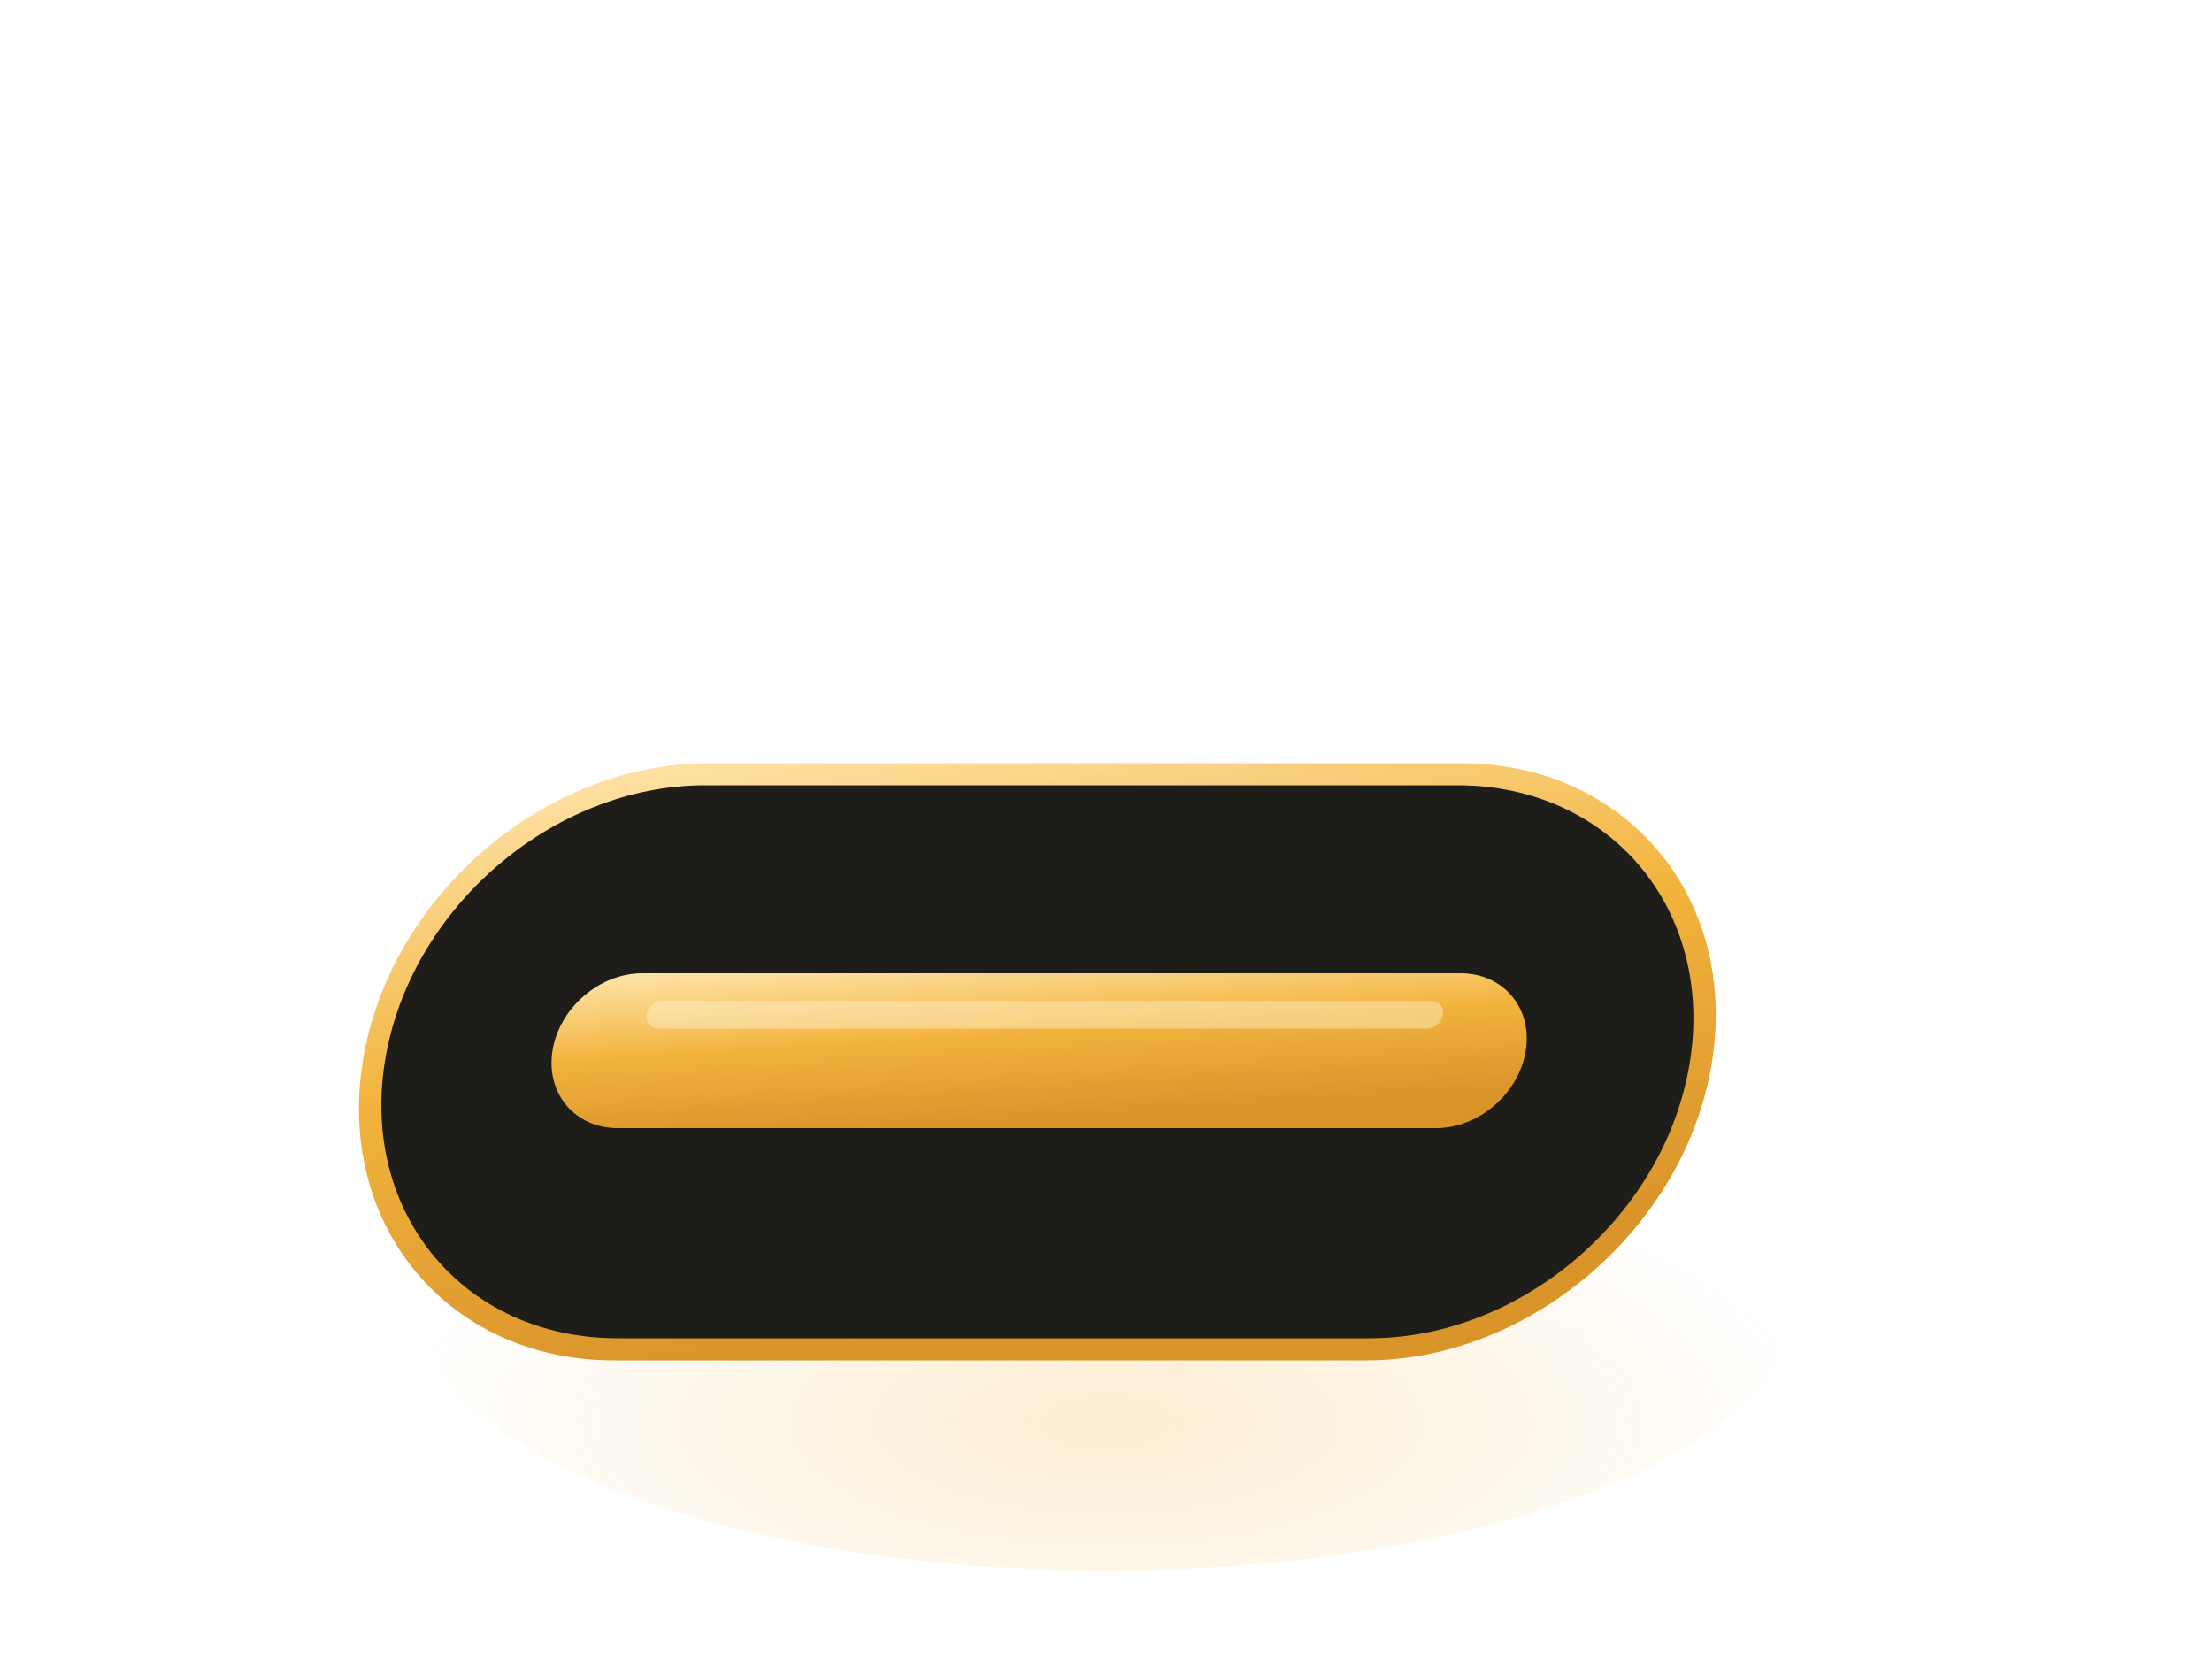
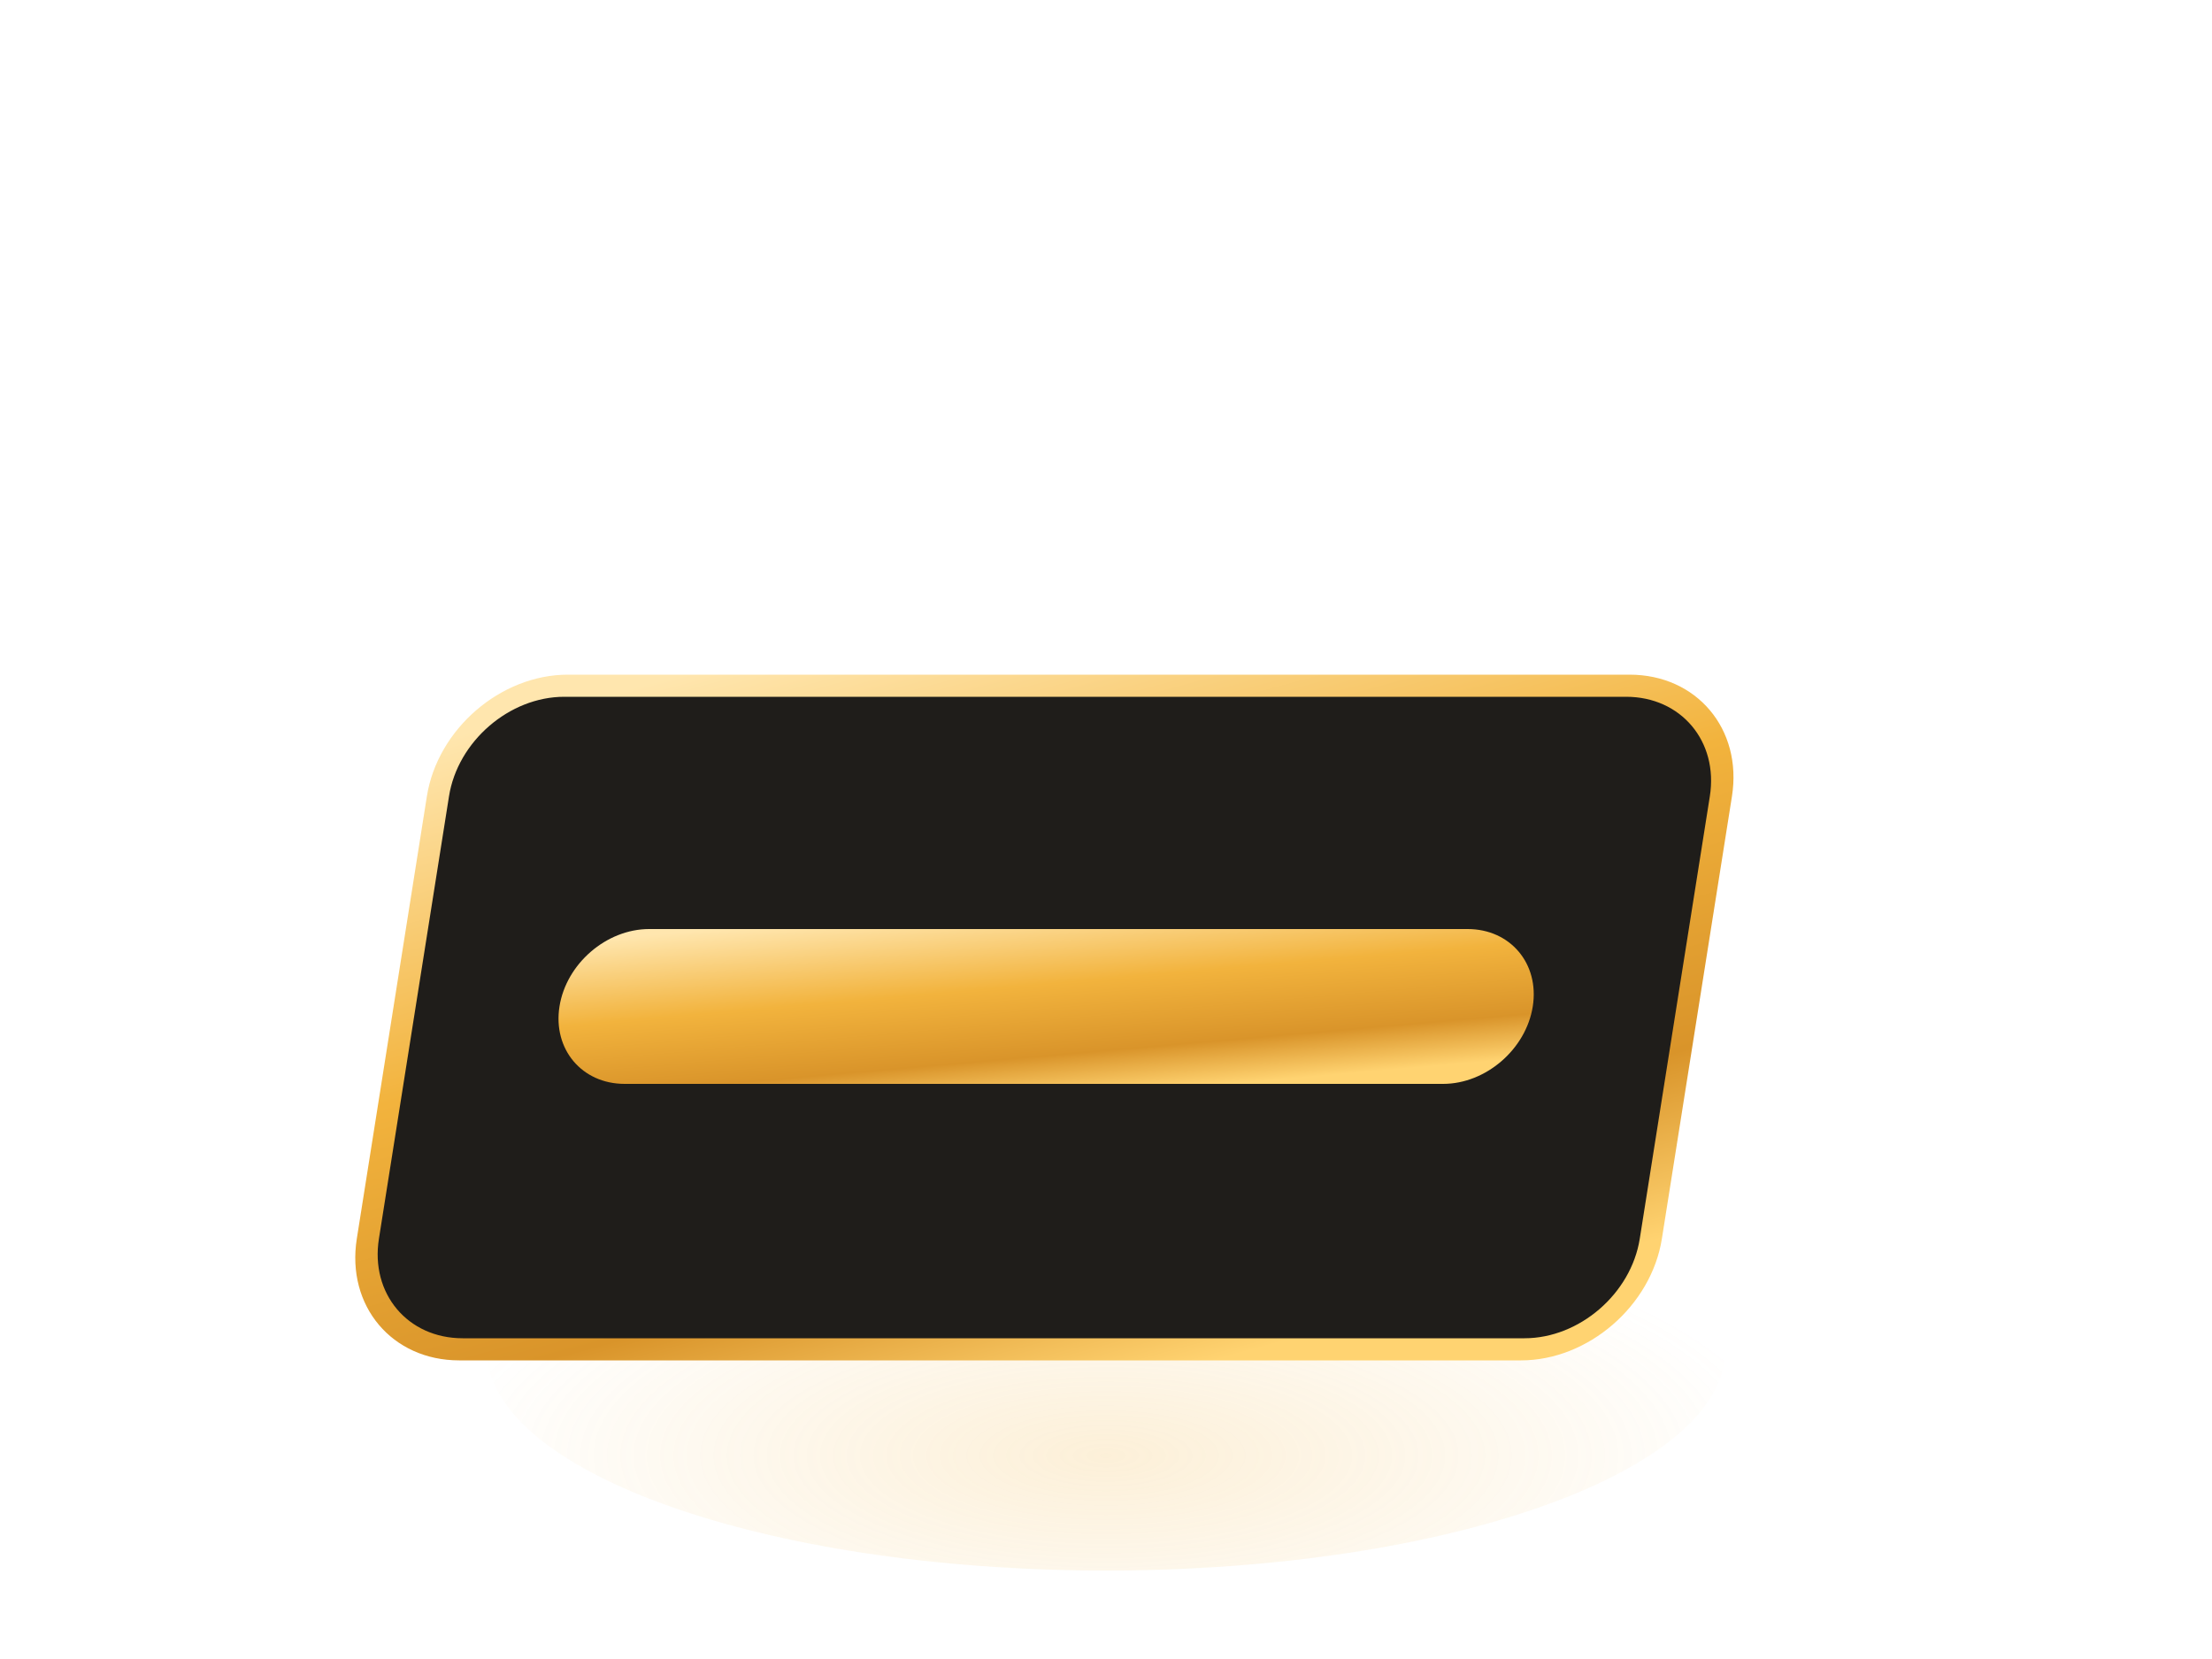
<svg xmlns="http://www.w3.org/2000/svg" viewBox="0 0 200 150" role="img" aria-label="כרטיס מתנה">
  <defs>
-     <linearGradient id="g" x1="0" y1="0" x2="0.4" y2="1">
+     <linearGradient id="g" x1="0.15" y1="0" x2="0.7" y2="1">
      <stop offset="0" stop-color="#FFE6AE" />
-       <stop offset="0.5" stop-color="#F2B33D" />
-       <stop offset="1" stop-color="#D9942A" />
+       <stop offset="0.42" stop-color="#F2B33D" />
+       <stop offset="0.78" stop-color="#D9942A" />
+       <stop offset="1" stop-color="#FFD371" />
+     </linearGradient>
+     <linearGradient id="e" x1="0" y1="0" x2="0" y2="1">
+       <stop offset="0" stop-color="#D9942A" />
+       <stop offset="1" stop-color="#7A4E10" />
+     </linearGradient>
+     <linearGradient id="s" x1="0" y1="0" x2="0.55" y2="1">
+       <stop offset="0" stop-color="#FFFFFF" stop-opacity="0.5" />
+       <stop offset="0.5" stop-color="#FFFFFF" stop-opacity="0.05" />
+       <stop offset="1" stop-color="#FFFFFF" stop-opacity="0" />
    </linearGradient>
    <linearGradient id="b" x1="0" y1="0" x2="0.4" y2="1">
      <stop offset="0" stop-color="#A8C0FF" />
-       <stop offset="1" stop-color="#3B6DFF" />
+       <stop offset="1" stop-color="#2E5FF0" />
    </linearGradient>
-     <radialGradient id="p" cx="50%" cy="72%" r="52%">
-       <stop offset="0" stop-color="#F2B33D" stop-opacity="0.24" />
+     <radialGradient id="p" cx="50%" cy="74%" r="55%">
+       <stop offset="0" stop-color="#F2B33D" stop-opacity="0.20" />
      <stop offset="1" stop-color="#F2B33D" stop-opacity="0" />
    </radialGradient>
  </defs>
-   <ellipse cx="100" cy="118" rx="62" ry="24" fill="url(#p)" />
+   <ellipse cx="100" cy="122" rx="56" ry="20" fill="url(#p)" />
  <g transform="skewX(-9) translate(9,0)">
-     <rect x="40" y="70" width="120" height="52" rx="26" fill="#1F1D1A" opacity="1" />
-     <rect x="40" y="70" width="120" height="52" rx="26" fill="none" stroke="url(#g)" stroke-width="2" />
-     <rect x="56" y="88" width="88" height="14" rx="7" fill="url(#g)" opacity="1" />
-     <rect x="64" y="90.5" width="72" height="2.5" rx="1.25" fill="#FFF6DC" opacity="0.42" />
+     <rect x="42" y="62" width="116" height="60" rx="10" fill="#1F1D1A" stroke="url(#g)" stroke-width="2" />
+     <rect x="56" y="84" width="88" height="14" rx="7" fill="url(#g)" />
  </g>
</svg>
